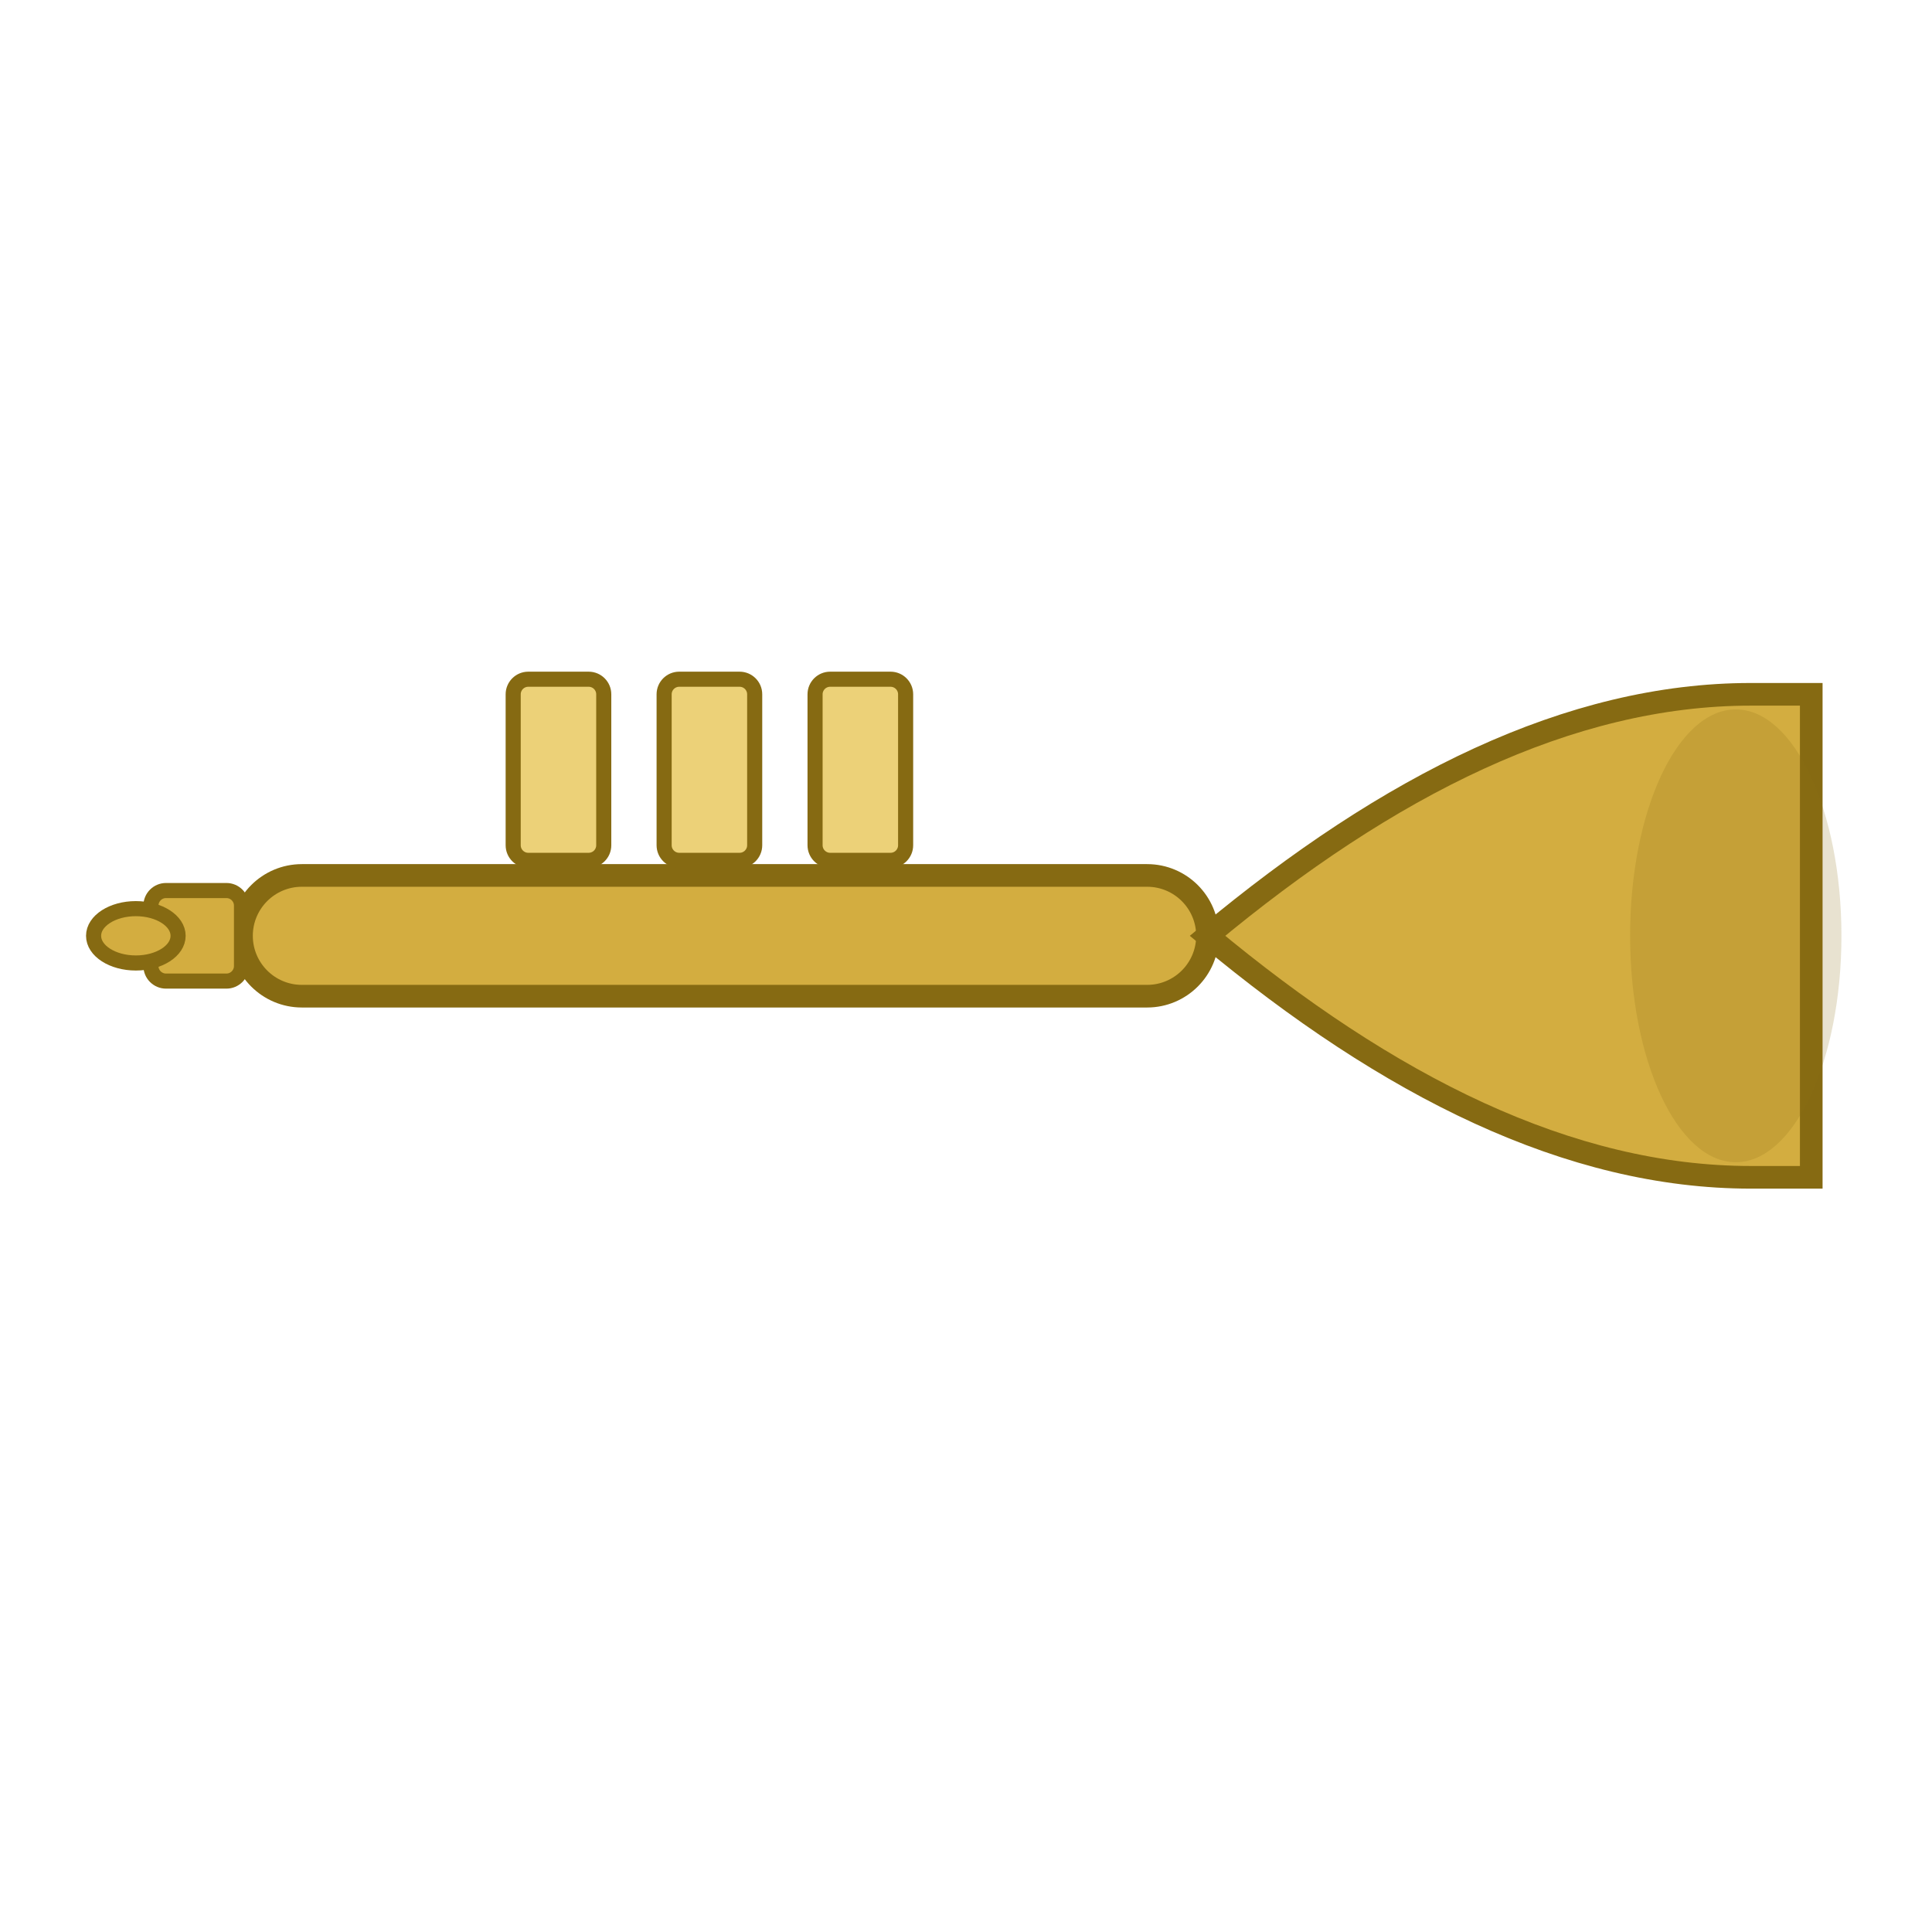
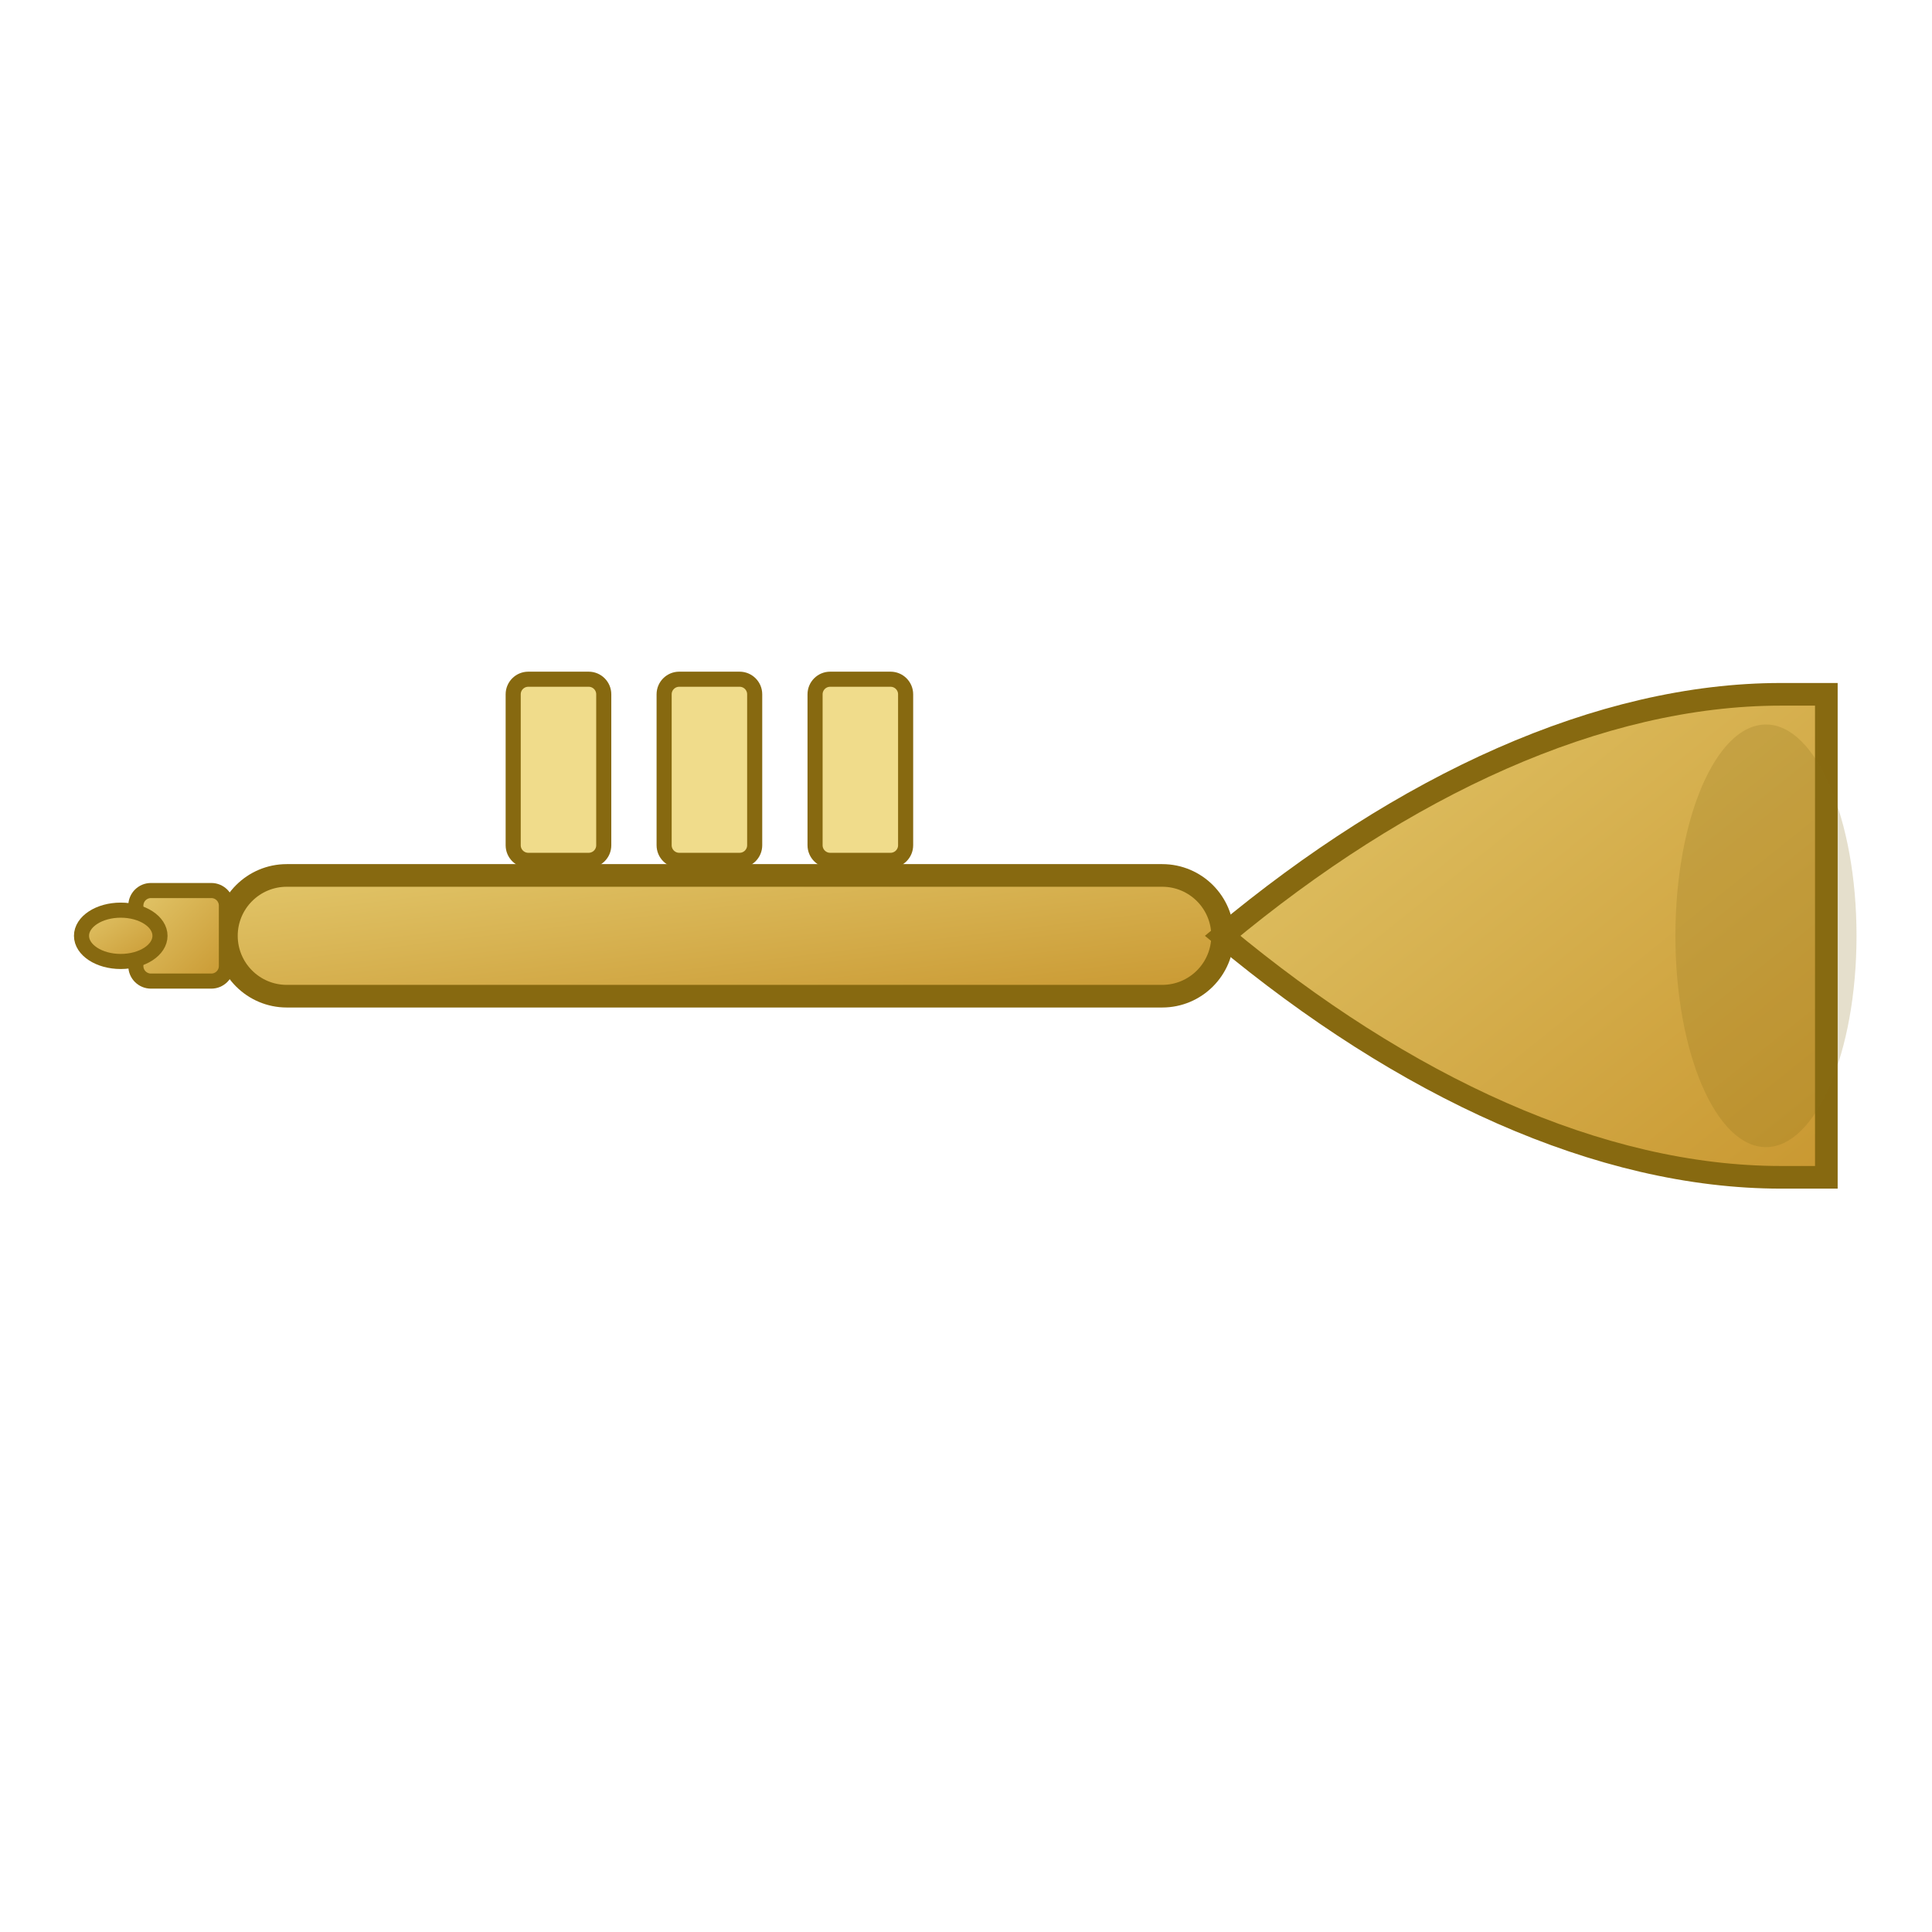
<svg xmlns="http://www.w3.org/2000/svg" viewBox="0 0 128 128" width="128" height="128">
-   <rect x="16" y="58" width="64" height="8" rx="4" fill="#d3ad40" stroke="#866a12" stroke-width="1.5" />
-   <rect x="10" y="59" width="6" height="6" rx="1" fill="#d3ad40" stroke="#866a12" />
-   <ellipse cx="9" cy="62" rx="2.8" ry="1.8" fill="#d3ad40" stroke="#866a12" />
-   <rect x="34" y="45" width="6" height="12" rx="1" fill="#ecd178" stroke="#866a12" />
-   <rect x="44" y="45" width="6" height="12" rx="1" fill="#ecd178" stroke="#866a12" />
-   <rect x="54" y="45" width="6" height="12" rx="1" fill="#ecd178" stroke="#866a12" />
-   <path d="M80 62 C92 52 104 46 116 46 L120 46 L120 78 L116 78 C104 78 92 72 80 62 Z" fill="#d3ad40" stroke="#866a12" stroke-width="1.5" />
-   <ellipse cx="115" cy="62" rx="7" ry="15" fill="#8a6e16" opacity="0.2" />
+   <defs>
+     <linearGradient id="g" x1="0" y1="0" x2="1" y2="1">
+       <stop offset="0" stop-color="#e2c66a" />
+       <stop offset="1" stop-color="#c99831" />
+     </linearGradient>
+   </defs>
+   <rect x="15" y="58" width="66" height="8" rx="4" fill="url(#g)" stroke="#876910" stroke-width="1.5" />
+   <rect x="9" y="59" width="6" height="6" rx="1" fill="url(#g)" stroke="#876910" />
+   <ellipse cx="8" cy="62" rx="2.6" ry="1.7" fill="url(#g)" stroke="#876910" />
+   <rect x="34" y="45" width="6" height="12" rx="1" fill="#f0dc8b" stroke="#876910" />
+   <rect x="44" y="45" width="6" height="12" rx="1" fill="#f0dc8b" stroke="#876910" />
+   <rect x="54" y="45" width="6" height="12" rx="1" fill="#f0dc8b" stroke="#876910" />
+   <path d="M81 62 C93 52,106 46,118 46 L121 46 L121 78 L118 78 C106 78,93 72,81 62 Z" fill="url(#g)" stroke="#876910" stroke-width="1.5" />
+   <ellipse cx="117" cy="62" rx="6" ry="14" fill="#8a6e17" opacity="0.22" />
</svg>
